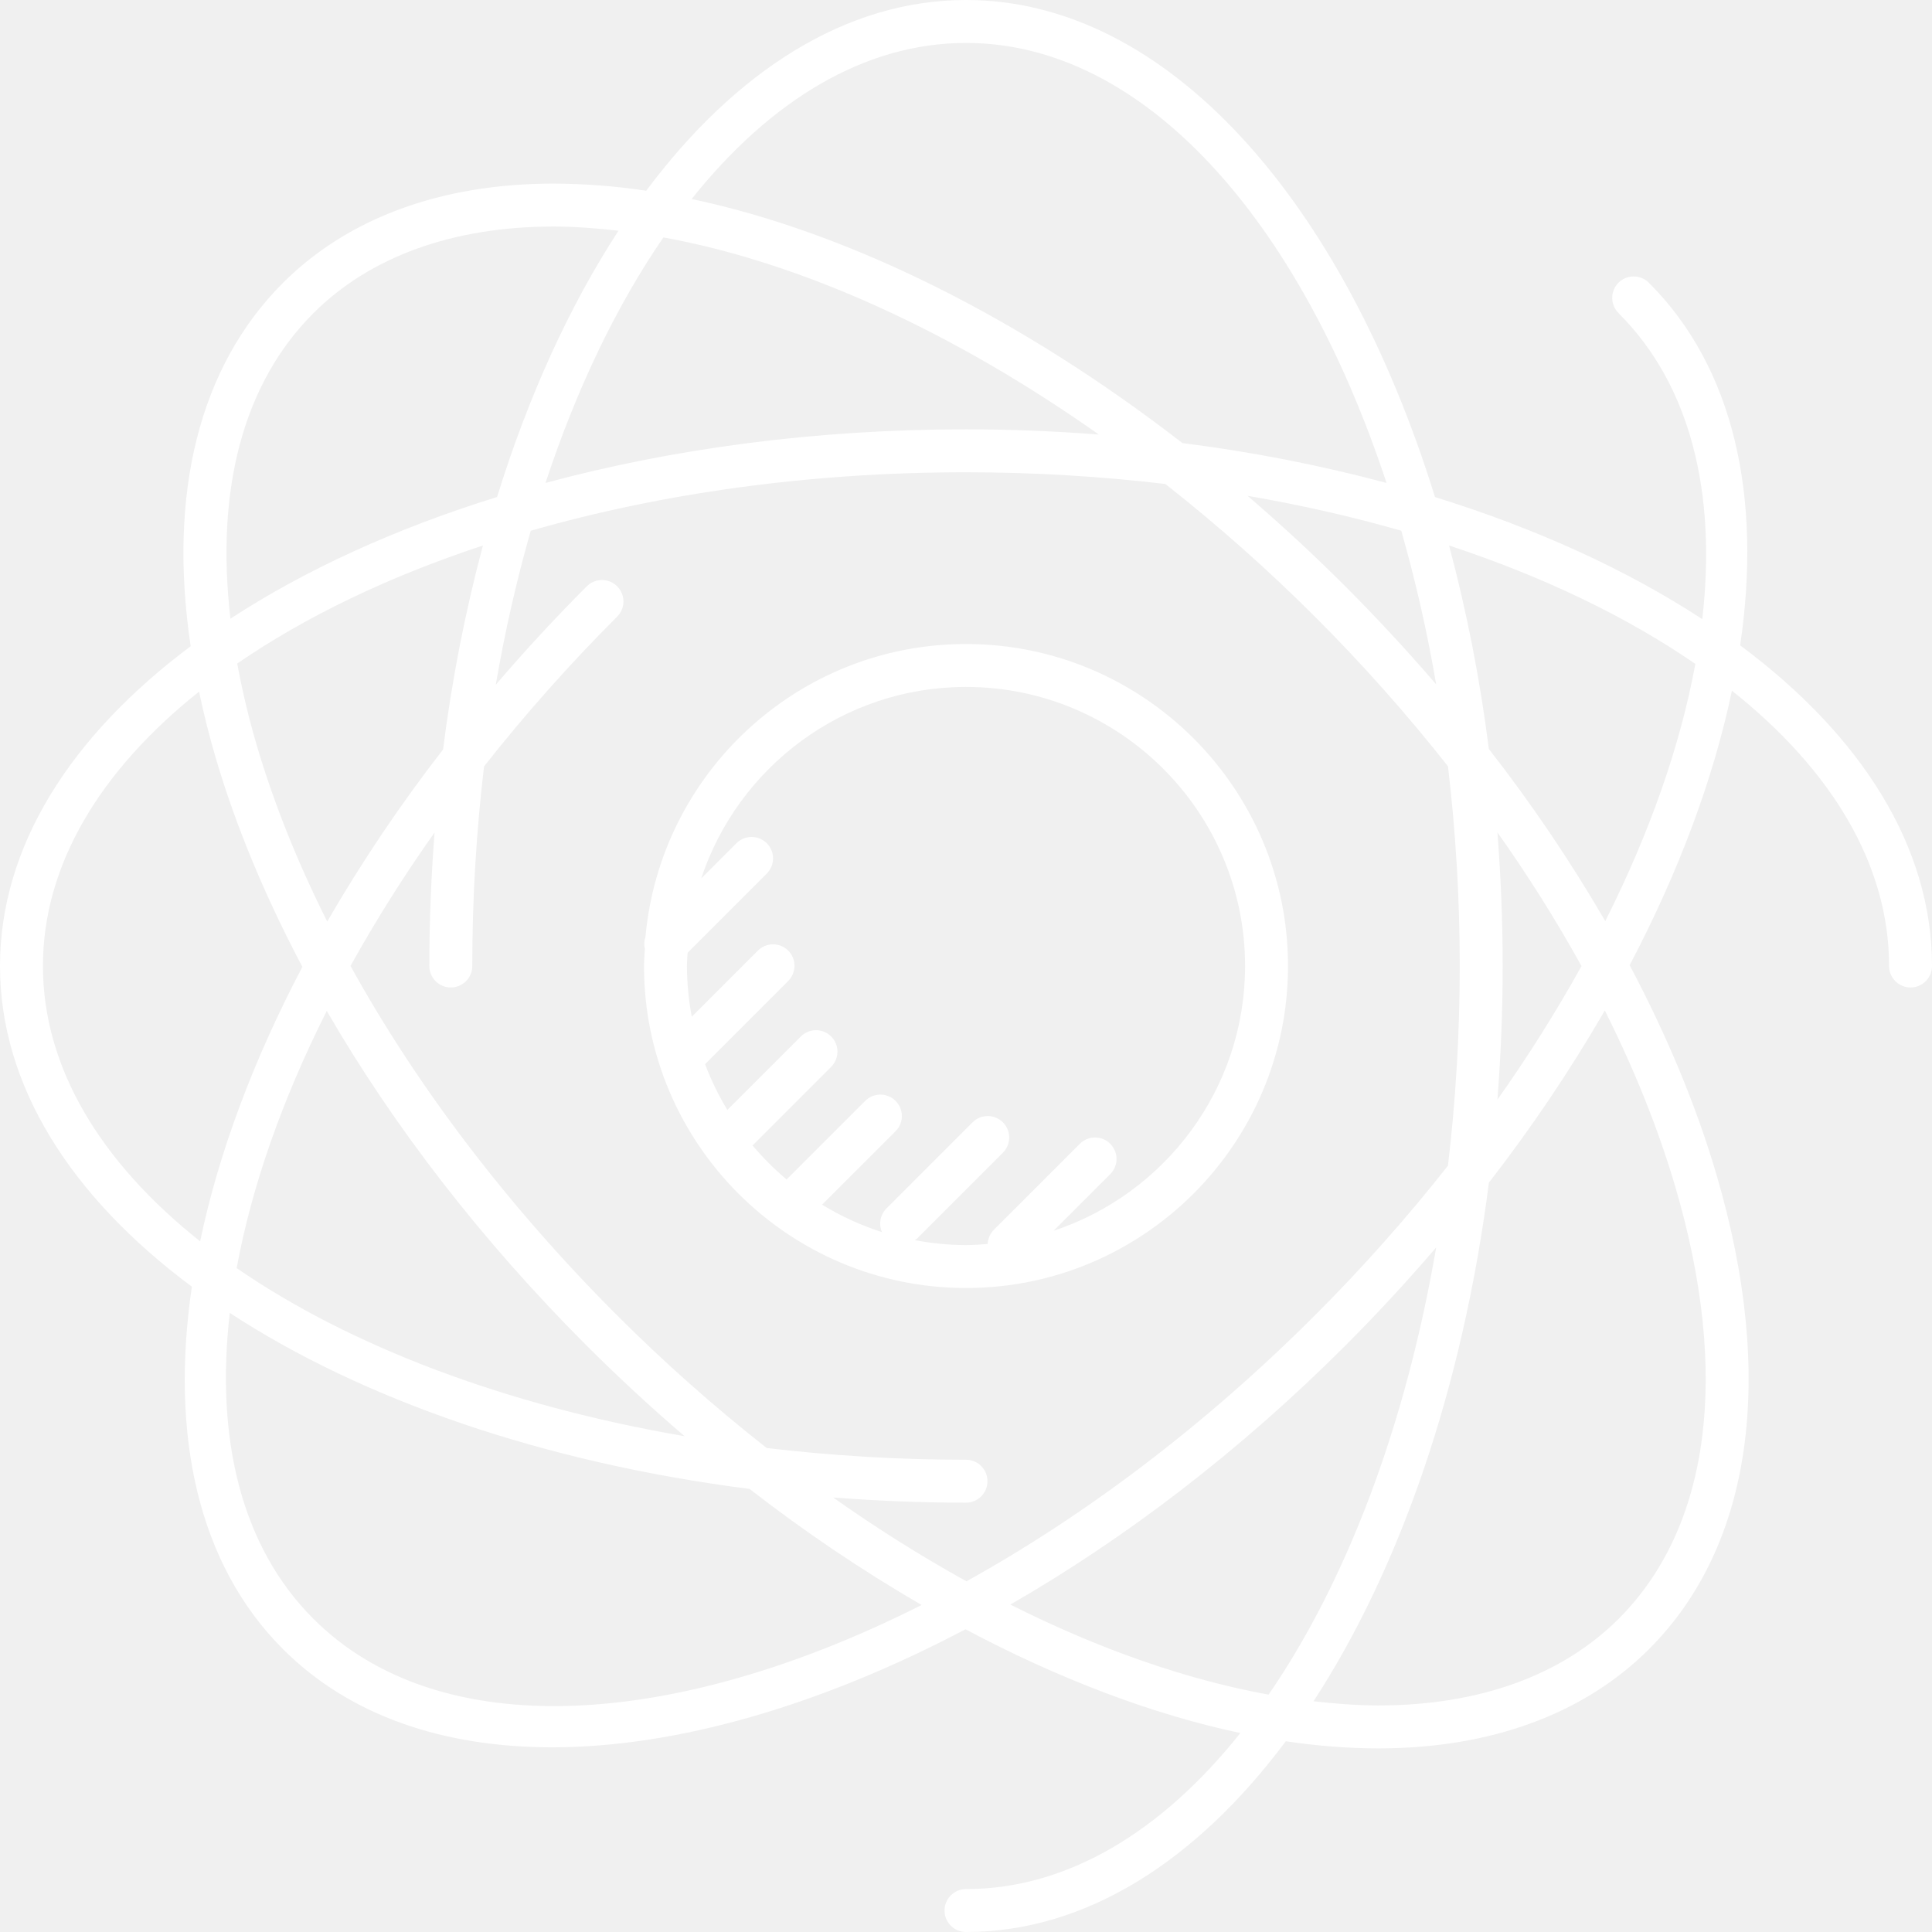
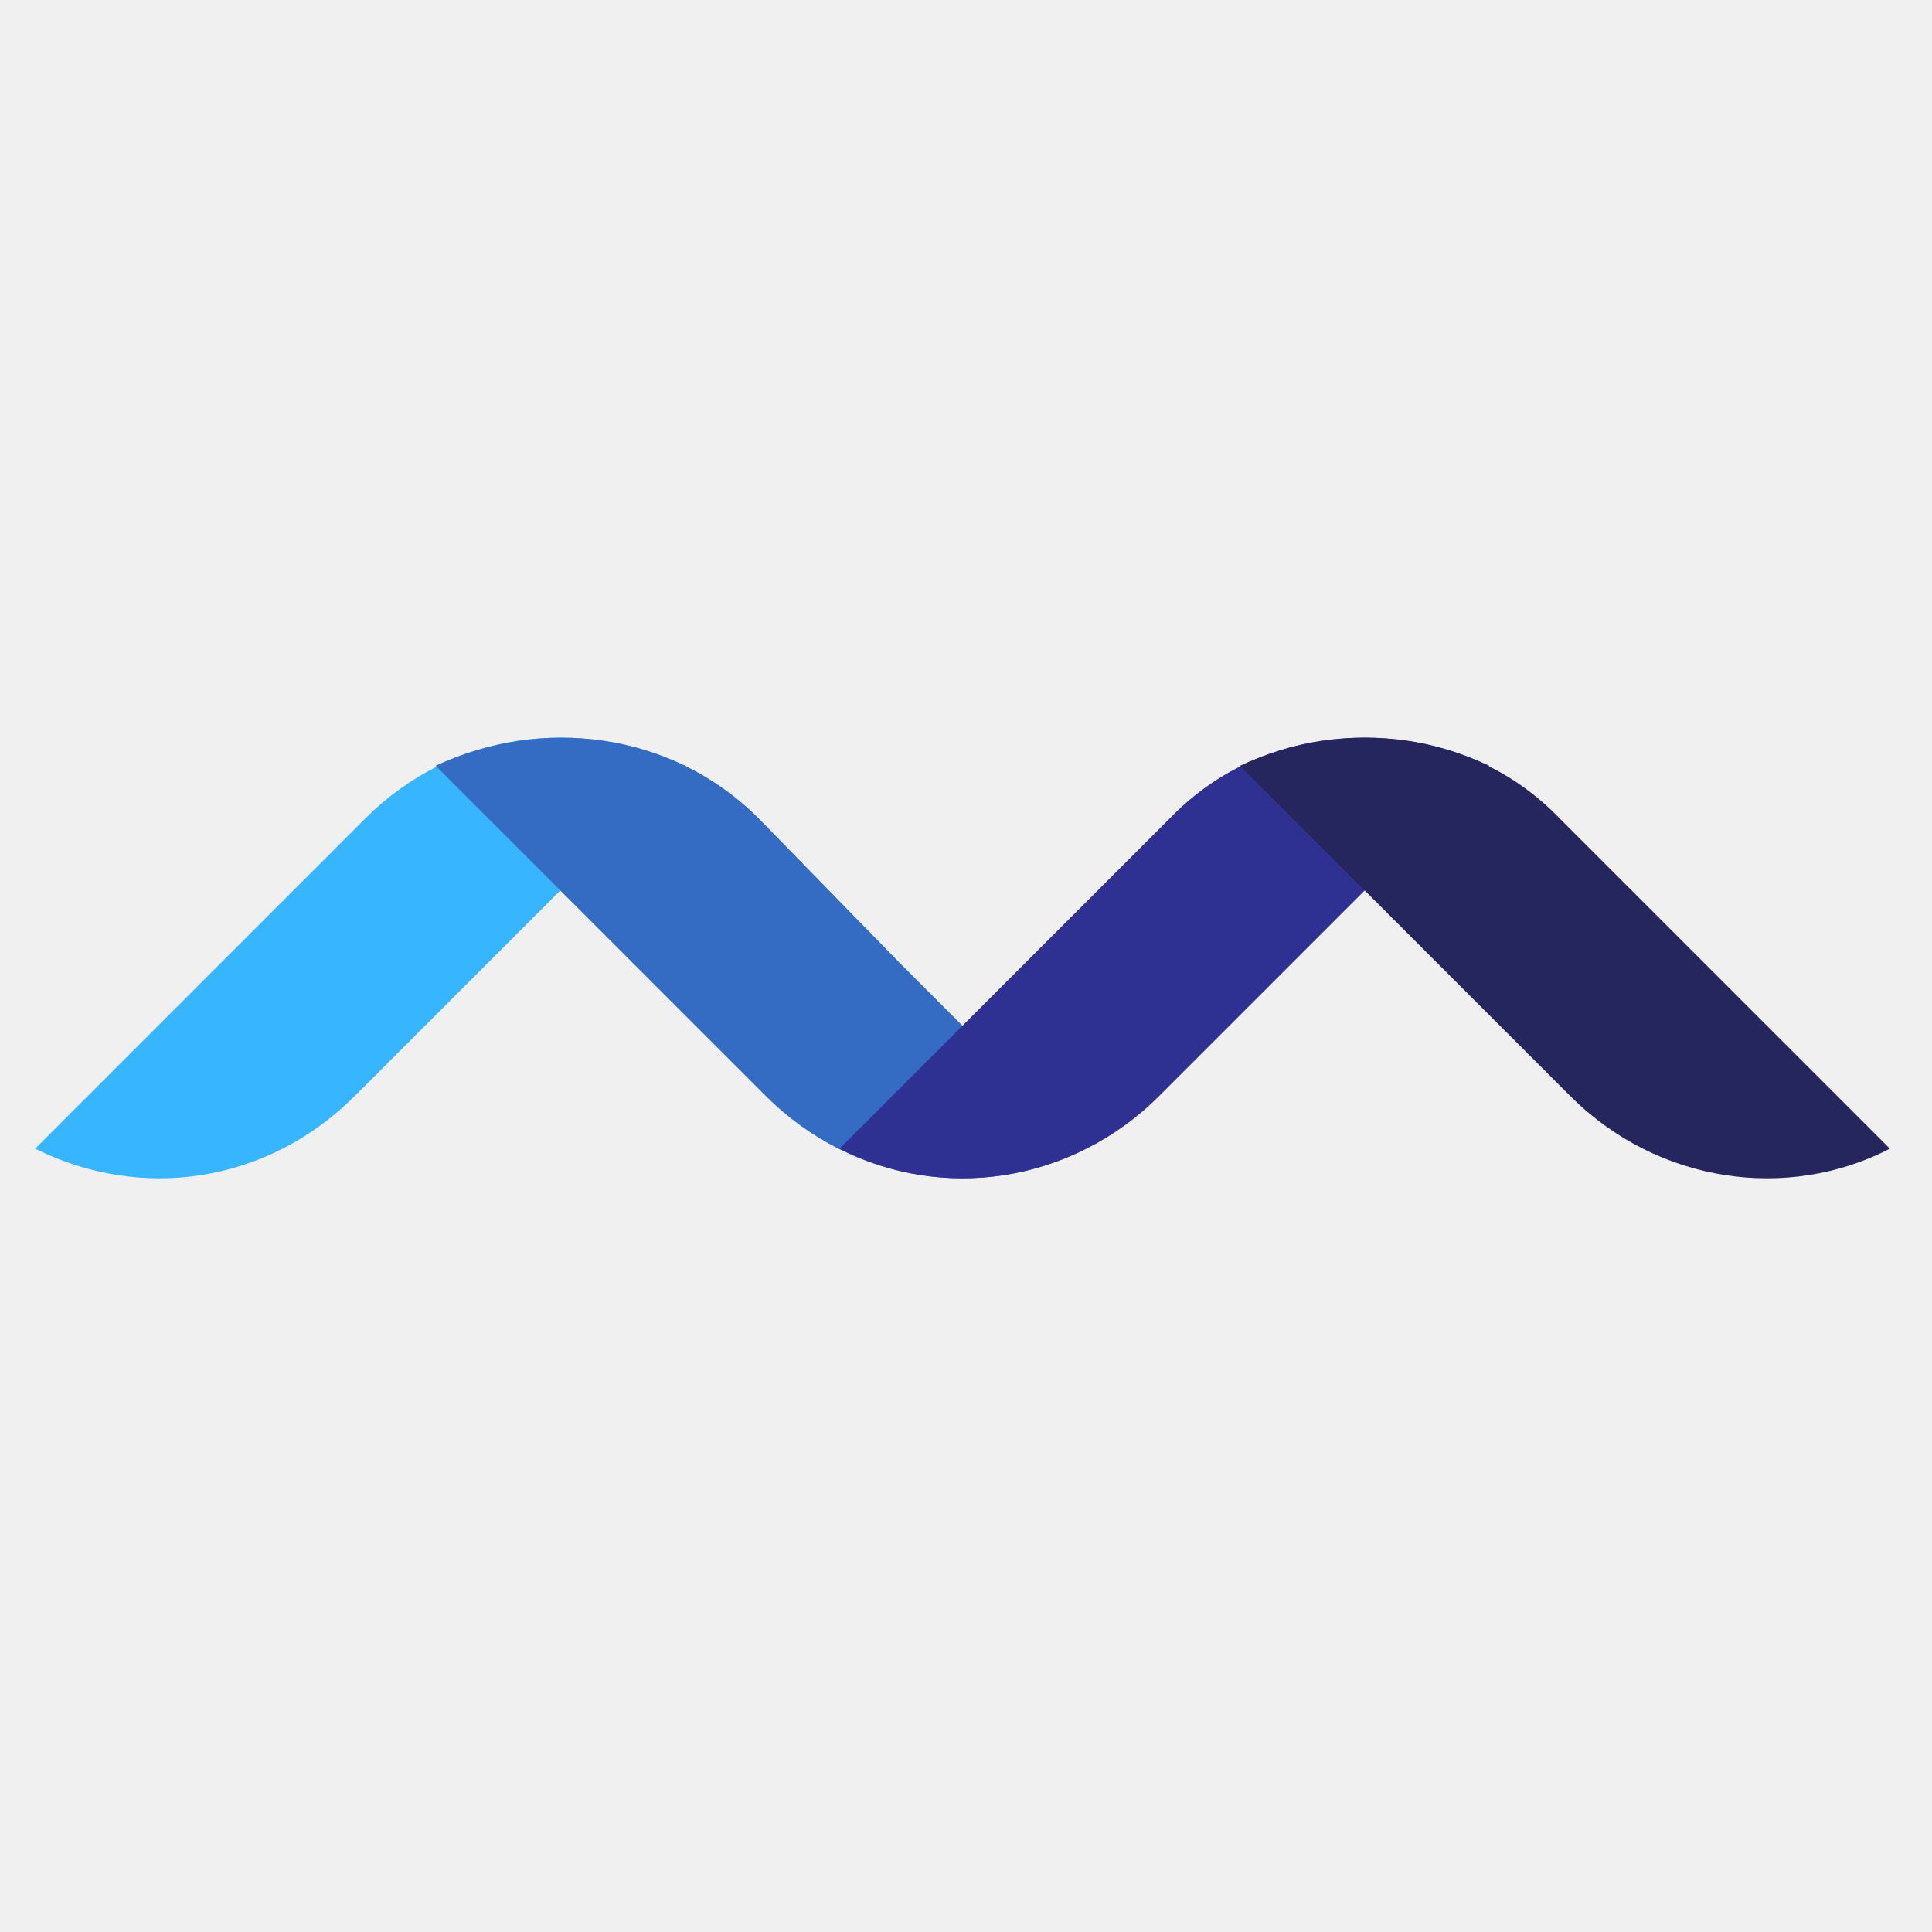
- <svg xmlns="http://www.w3.org/2000/svg" id="svg88" version="1.1" overflow="visible" viewBox="0 0 54.699 54.699" preserveAspectRatio="xMidYMid meet" height="54.699" width="54.699">
-   <defs id="SvgjsDefs1115">
-     <linearGradient y2="5" x2="95" y1="95" x1="5" gradientUnits="userSpaceOnUse" id="SvgjsLinearGradientdK8lI-Ssh">
-       <stop offset="0.05" stop-color="#ddabb2" id="SvgjsStop1118" />
-       <stop offset="0.95" stop-color="#b9505e" id="SvgjsStop1119" />
-     </linearGradient>
-   </defs>
-   <g id="SvgjsG1120" class="WnM5in50c" transform="matrix(0.6077708,0,0,0.6077708,-3.038854,-3.038854)" light-content="false" non-strokable="false" fill="#ffffff">
-     <path d="M 50,35 C 42.185,35 35.755,41.009 35.068,48.648 A 0.991,0.991 0 0 0 35.04,49.206 C 35.026,49.471 35,49.732 35,50 c 0,8.271 6.729,15 15,15 8.271,0 15,-6.729 15,-15 0,-8.271 -6.729,-15 -15,-15 z m 4.079,27.335 2.628,-2.628 a 1,1 0 1 0 -1.414,-1.414 l -4,4 A 0.988,0.988 0 0 0 51.01,62.949 C 50.676,62.975 50.341,63 50,63 c -0.817,0 -1.613,-0.085 -2.388,-0.229 0.03,-0.024 0.067,-0.035 0.095,-0.063 l 4,-4 a 1,1 0 1 0 -1.414,-1.414 l -4,4 a 0.996,0.996 0 0 0 -0.207,1.103 12.97,12.97 0 0 1 -2.79,-1.278 l 3.411,-3.41 a 1,1 0 1 0 -1.414,-1.414 l -3.65,3.65 a 13.055,13.055 0 0 1 -1.586,-1.586 l 3.65,-3.65 a 1,1 0 1 0 -1.414,-1.414 l -3.411,3.41 a 12.952,12.952 0 0 1 -1.038,-2.134 l 3.862,-3.862 a 1,1 0 1 0 -1.414,-1.414 l -3.067,3.067 A 13.052,13.052 0 0 1 37,50 c 0,-0.208 0.021,-0.411 0.031,-0.617 l 3.676,-3.676 a 1,1 0 1 0 -1.414,-1.414 l -1.628,1.628 C 39.381,40.747 44.257,37 50,37 c 7.168,0 13,5.832 13,13 0,5.742 -3.746,10.619 -8.921,12.335 z" id="path79" />
-     <path d="m 86.063,35.063 c 1.02,-6.916 -0.286,-12.925 -4.242,-16.881 a 1,1 0 1 0 -1.414,1.414 c 3.355,3.355 4.565,8.386 3.891,14.246 C 80.805,31.557 76.59,29.625 71.847,28.155 67.57,14.357 59.383,5 50,5 44.422,5 39.267,8.307 35.103,13.885 a 29.54,29.54 0 0 0 -4.321,-0.332 c -5.217,0 -9.575,1.6 -12.602,4.626 -3.896,3.895 -5.364,9.794 -4.298,16.925 C 8.306,39.269 5,44.423 5,50 c 0,5.596 3.327,10.768 8.938,14.938 -1.019,6.918 0.286,12.927 4.243,16.883 3.103,3.104 7.465,4.575 12.54,4.575 5.771,-0.001 12.46,-1.922 19.255,-5.498 4.348,2.308 8.689,3.963 12.805,4.832 C 59.123,90.318 54.727,93 50,93 a 1,1 0 1 0 0,2 c 5.578,0 10.733,-3.307 14.896,-8.886 1.48,0.22 2.924,0.332 4.322,0.332 5.217,0 9.574,-1.6 12.602,-4.626 4.804,-4.804 5.918,-12.653 3.139,-22.103 -0.945,-3.218 -2.316,-6.495 -4.044,-9.755 2.304,-4.38 3.911,-8.713 4.763,-12.787 C 90.299,40.842 93,45.255 93,50 a 1,1 0 1 0 2,0 C 95,44.405 91.674,39.233 86.063,35.063 Z M 50,7 c 8.271,0 15.535,8.209 19.589,20.497 A 71.163,71.163 0 0 0 60.083,25.641 C 52.564,19.82 44.538,15.816 37.219,14.271 40.877,9.682 45.273,7 50,7 Z m 23,43 c 0,3.194 -0.193,6.305 -0.549,9.302 a 78.93,78.93 0 0 1 -6.188,6.962 C 61.088,71.44 55.516,75.618 50.021,78.663 a 66.94,66.94 0 0 1 -6.21,-3.905 C 45.836,74.913 47.899,75 50,75 a 1,1 0 1 0 0,-2 78.89,78.89 0 0 1 -9.286,-0.547 78.472,78.472 0 0 1 -6.977,-6.189 C 28.652,61.178 24.429,55.618 21.328,49.996 A 67.12,67.12 0 0 1 25.244,43.781 80.775,80.775 0 0 0 25,50 a 1,1 0 1 0 2,0 c 0,-3.193 0.193,-6.302 0.548,-9.298 a 78.982,78.982 0 0 1 6.189,-6.964 1,1 0 1 0 -1.414,-1.414 80.518,80.518 0 0 0 -4.227,4.573 67.22,67.22 0 0 1 1.628,-7.172 C 35.769,27.988 42.672,27 50,27 c 3.189,0 6.294,0.192 9.287,0.546 A 78.786,78.786 0 0 1 72.452,40.697 C 72.807,43.695 73,46.806 73,50 Z m 1.756,-6.222 a 66.014,66.014 0 0 1 3.916,6.226 67.17,67.17 0 0 1 -3.916,6.219 C 74.912,54.188 75,52.112 75,50 75,47.888 74.912,45.813 74.756,43.778 Z M 36.888,71.902 c -8.354,-1.434 -15.597,-4.2 -20.863,-7.829 0.695,-3.778 2.112,-7.839 4.197,-11.981 3.124,5.399 7.226,10.711 12.101,15.586 a 81.469,81.469 0 0 0 4.565,4.224 z M 20.243,47.929 C 18.864,45.178 17.757,42.425 16.96,39.718 a 37.788,37.788 0 0 1 -0.909,-3.809 c 3.166,-2.177 7.04,-4.044 11.445,-5.498 a 71.247,71.247 0 0 0 -1.855,9.501 71.338,71.338 0 0 0 -5.398,8.017 z M 30.411,27.497 c 1.452,-4.402 3.318,-8.274 5.493,-11.438 6.414,1.166 13.481,4.384 20.285,9.184 A 80.5,80.5 0 0 0 50,25 c -7.018,0 -13.664,0.898 -19.589,2.497 z m 37.267,4.825 a 80.78,80.78 0 0 0 -4.564,-4.225 c 2.494,0.428 4.889,0.974 7.162,1.626 a 67.256,67.256 0 0 1 1.626,7.158 83.241,83.241 0 0 0 -4.224,-4.559 z M 19.595,19.594 c 2.644,-2.644 6.512,-4.041 11.188,-4.041 0.984,0 2,0.079 3.029,0.195 -2.271,3.484 -4.194,7.683 -5.657,12.405 -4.729,1.465 -8.933,3.391 -12.42,5.667 -0.703,-6.031 0.605,-10.971 3.86,-14.226 z M 7,50 c 0,-4.727 2.683,-9.124 7.272,-12.782 a 40.51,40.51 0 0 0 0.77,3.064 c 0.946,3.218 2.316,6.495 4.044,9.757 -2.304,4.379 -3.911,8.713 -4.763,12.786 C 9.701,59.158 7,54.745 7,50 Z M 19.595,80.406 C 16.24,77.051 15.029,72.02 15.704,66.16 c 6.175,4.038 14.612,6.973 24.214,8.199 a 71.814,71.814 0 0 0 8.015,5.408 c -11.552,5.821 -22.49,6.489 -28.338,0.639 z m 32.471,-0.659 c 5.318,-3.06 10.651,-7.108 15.611,-12.069 a 80.82,80.82 0 0 0 4.226,-4.57 c -1.431,8.338 -4.189,15.57 -7.808,20.834 -3.84,-0.698 -7.913,-2.125 -12.029,-4.195 z M 83.041,60.282 c 2.563,8.715 1.627,15.861 -2.635,20.124 -2.644,2.643 -6.512,4.04 -11.188,4.04 -0.984,0 -2,-0.079 -3.03,-0.195 4.022,-6.169 6.946,-14.584 8.17,-24.159 a 71.39,71.39 0 0 0 5.4,-8.02 c 1.379,2.75 2.486,5.504 3.283,8.21 z M 79.779,47.909 a 71.36,71.36 0 0 0 -5.424,-8.021 71.235,71.235 0 0 0 -1.852,-9.477 c 4.417,1.457 8.301,3.331 11.472,5.516 -0.695,3.778 -2.112,7.839 -4.196,11.982 z" id="path81" />
+ <svg xmlns="http://www.w3.org/2000/svg" version="1.2" viewBox="0 0 55 55" width="55" height="55">
+   <style>
+ 		.s0 { fill: none } 
+ 		.s1 { fill: #37b6ff } 
+ 		.s2 { fill: #346cc4 } 
+ 		.s3 { fill: #2e3192 } 
+ 		.s4 { fill: #24265d } 
+ 	</style>
+   <g id="background-logo">
+     <path id="Layer" class="s0" d="m-613-485h1280v1024h-1280z" />
+   </g>
+   <g id="logo-logo">
+     <g id="Layer">
+       <g id="Layer">
+         <path id="Layer" class="s1" d="m10.4 23.3l-4.1 4.1-5.3 5.3c3 1.5 6.6 1 9.1-1.5l4.1-4.1 5.3-5.3c-3-1.4-6.6-1-9.1 1.5z" />
+       </g>
+       <g id="Layer">
+         <path id="Layer" class="s2" d="m21.6 23.3l4 4.1 5.3 5.3c-2.9 1.5-6.6 1-9.1-1.5l-4.1-4.1-5.3-5.3c3-1.4 6.7-1 9.2 1.5z" />
+       </g>
+       <g id="Layer">
+         <path id="Layer" class="s3" d="m33.3 23.3l-4.1 4.1-5.3 5.3c2.9 1.5 6.6 1 9.1-1.5l4.1-4.1 5.3-5.3c-3-1.4-6.7-1-9.1 1.5z" />
+       </g>
+       <g id="Layer">
+         <path id="Layer" class="s4" d="m44.4 23.3l4.1 4.1 5.3 5.3c-2.9 1.5-6.6 1-9.1-1.5l-4.1-4.1-5.3-5.3c3-1.4 6.7-1 9.1 1.5z" />
+       </g>
+     </g>
  </g>
</svg>
